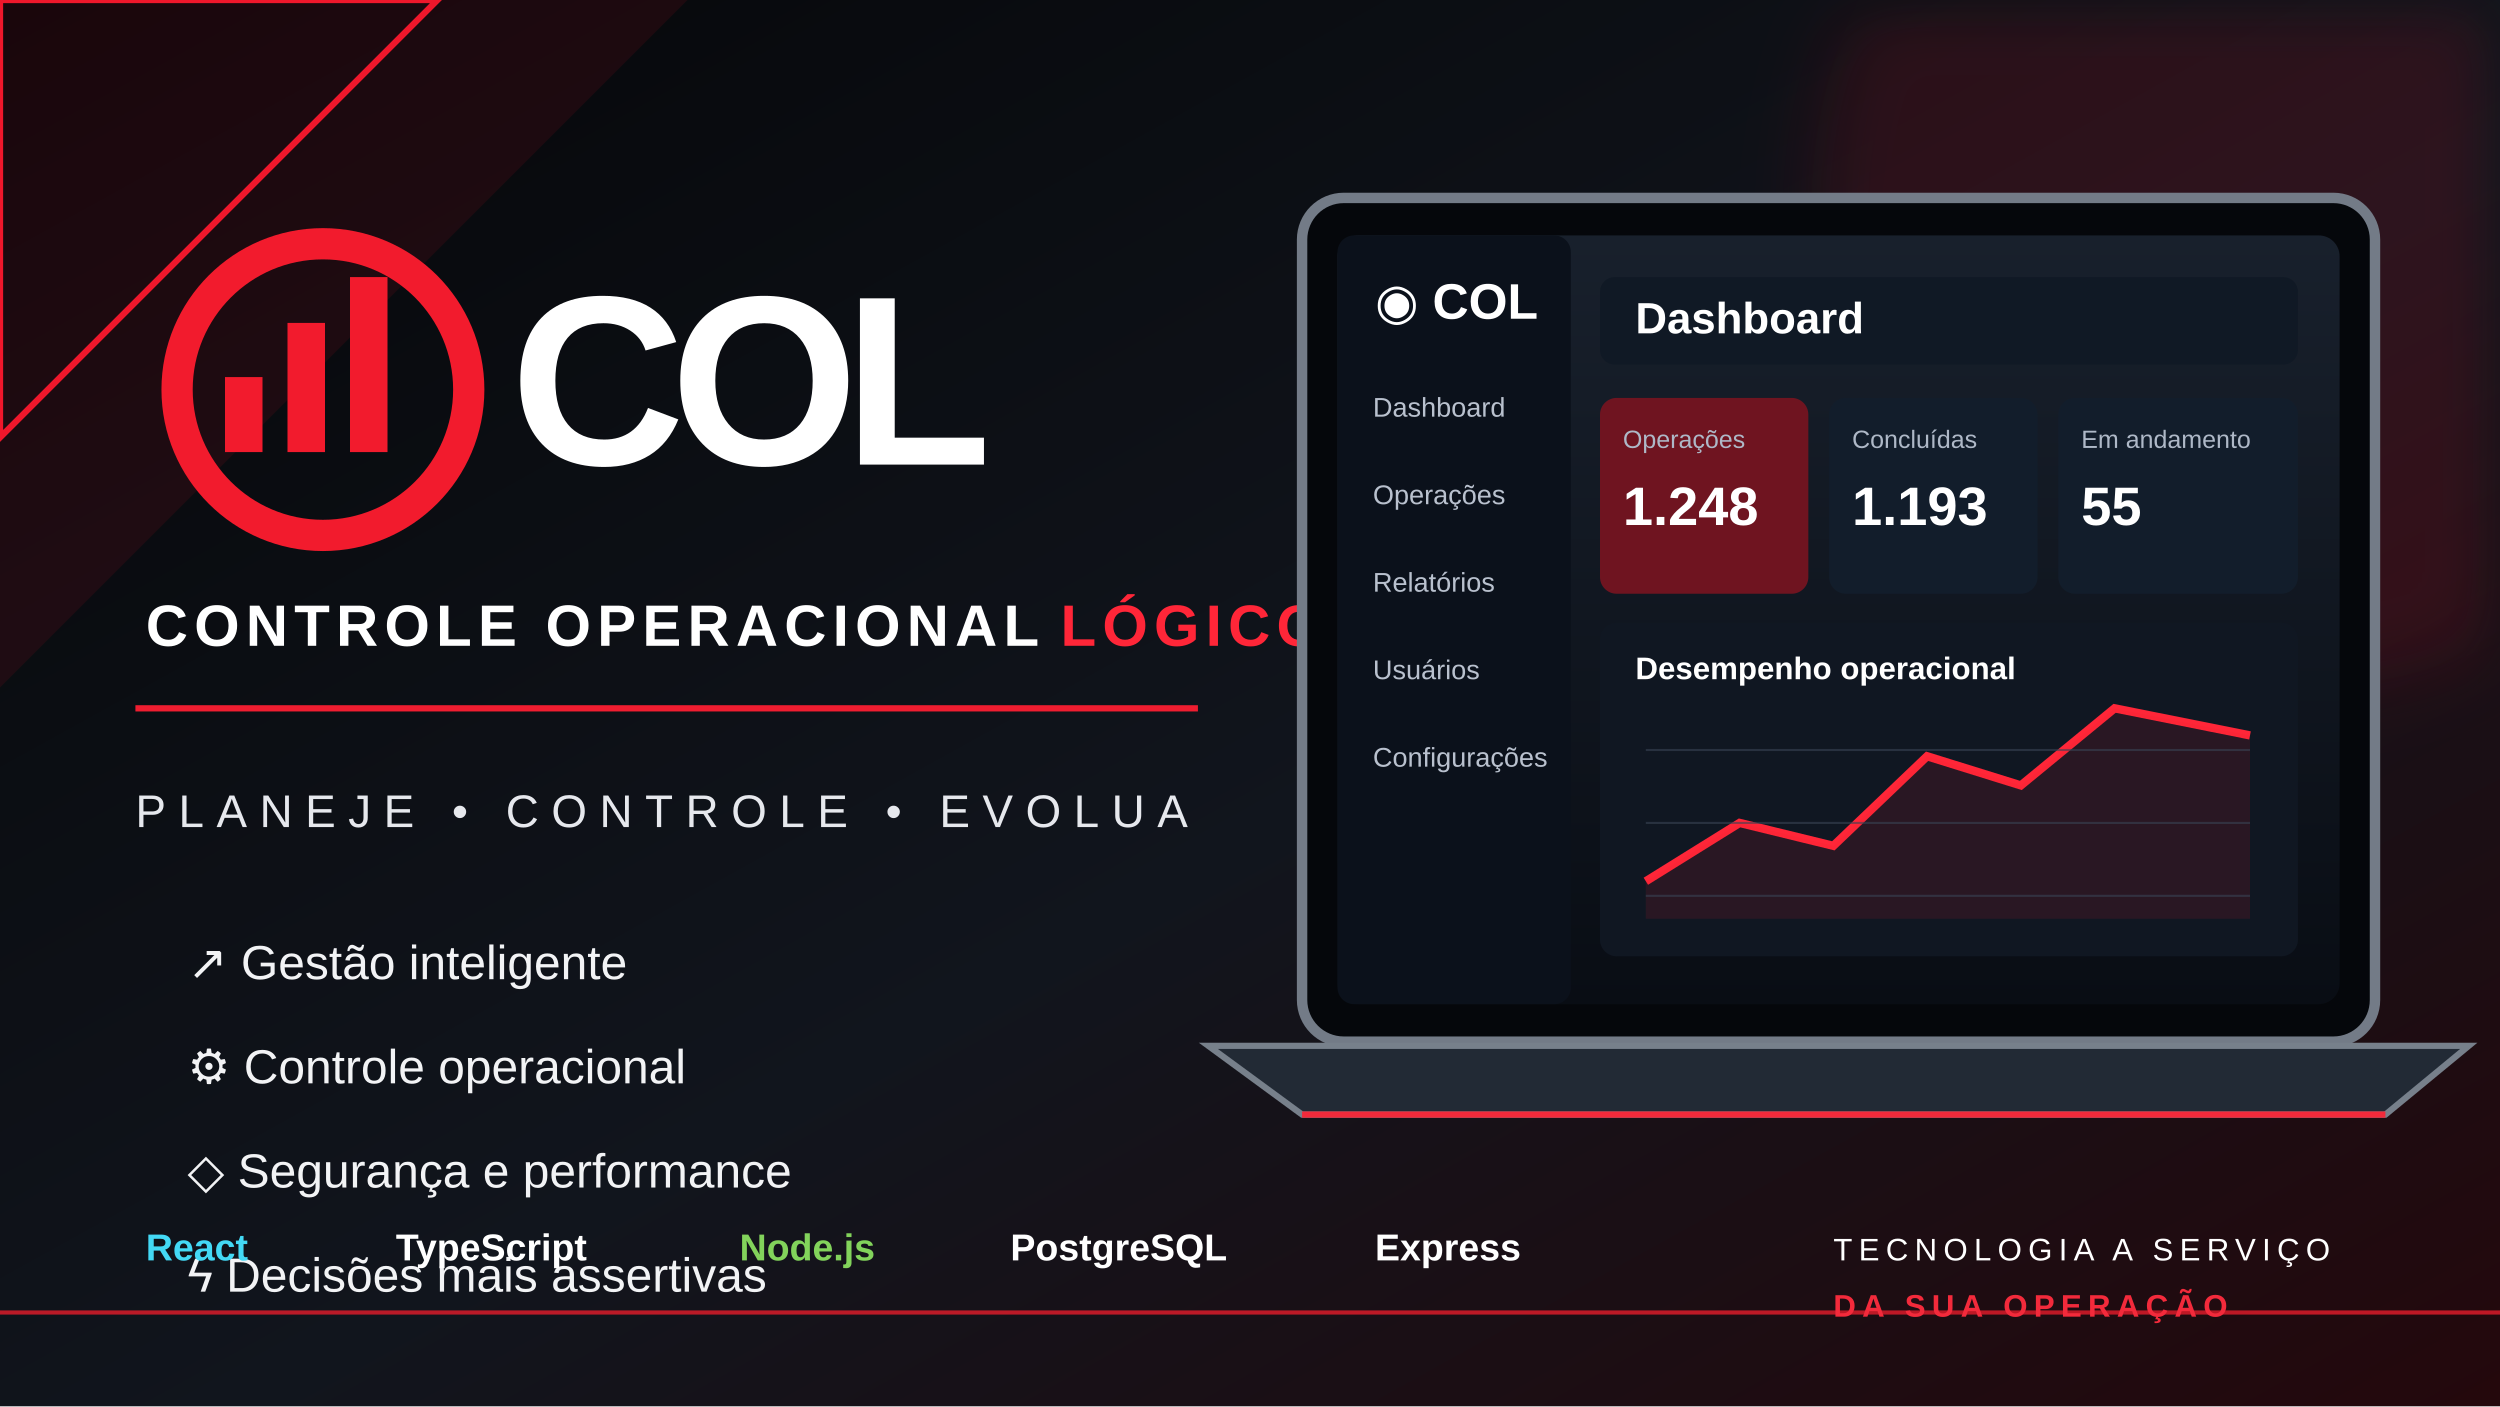
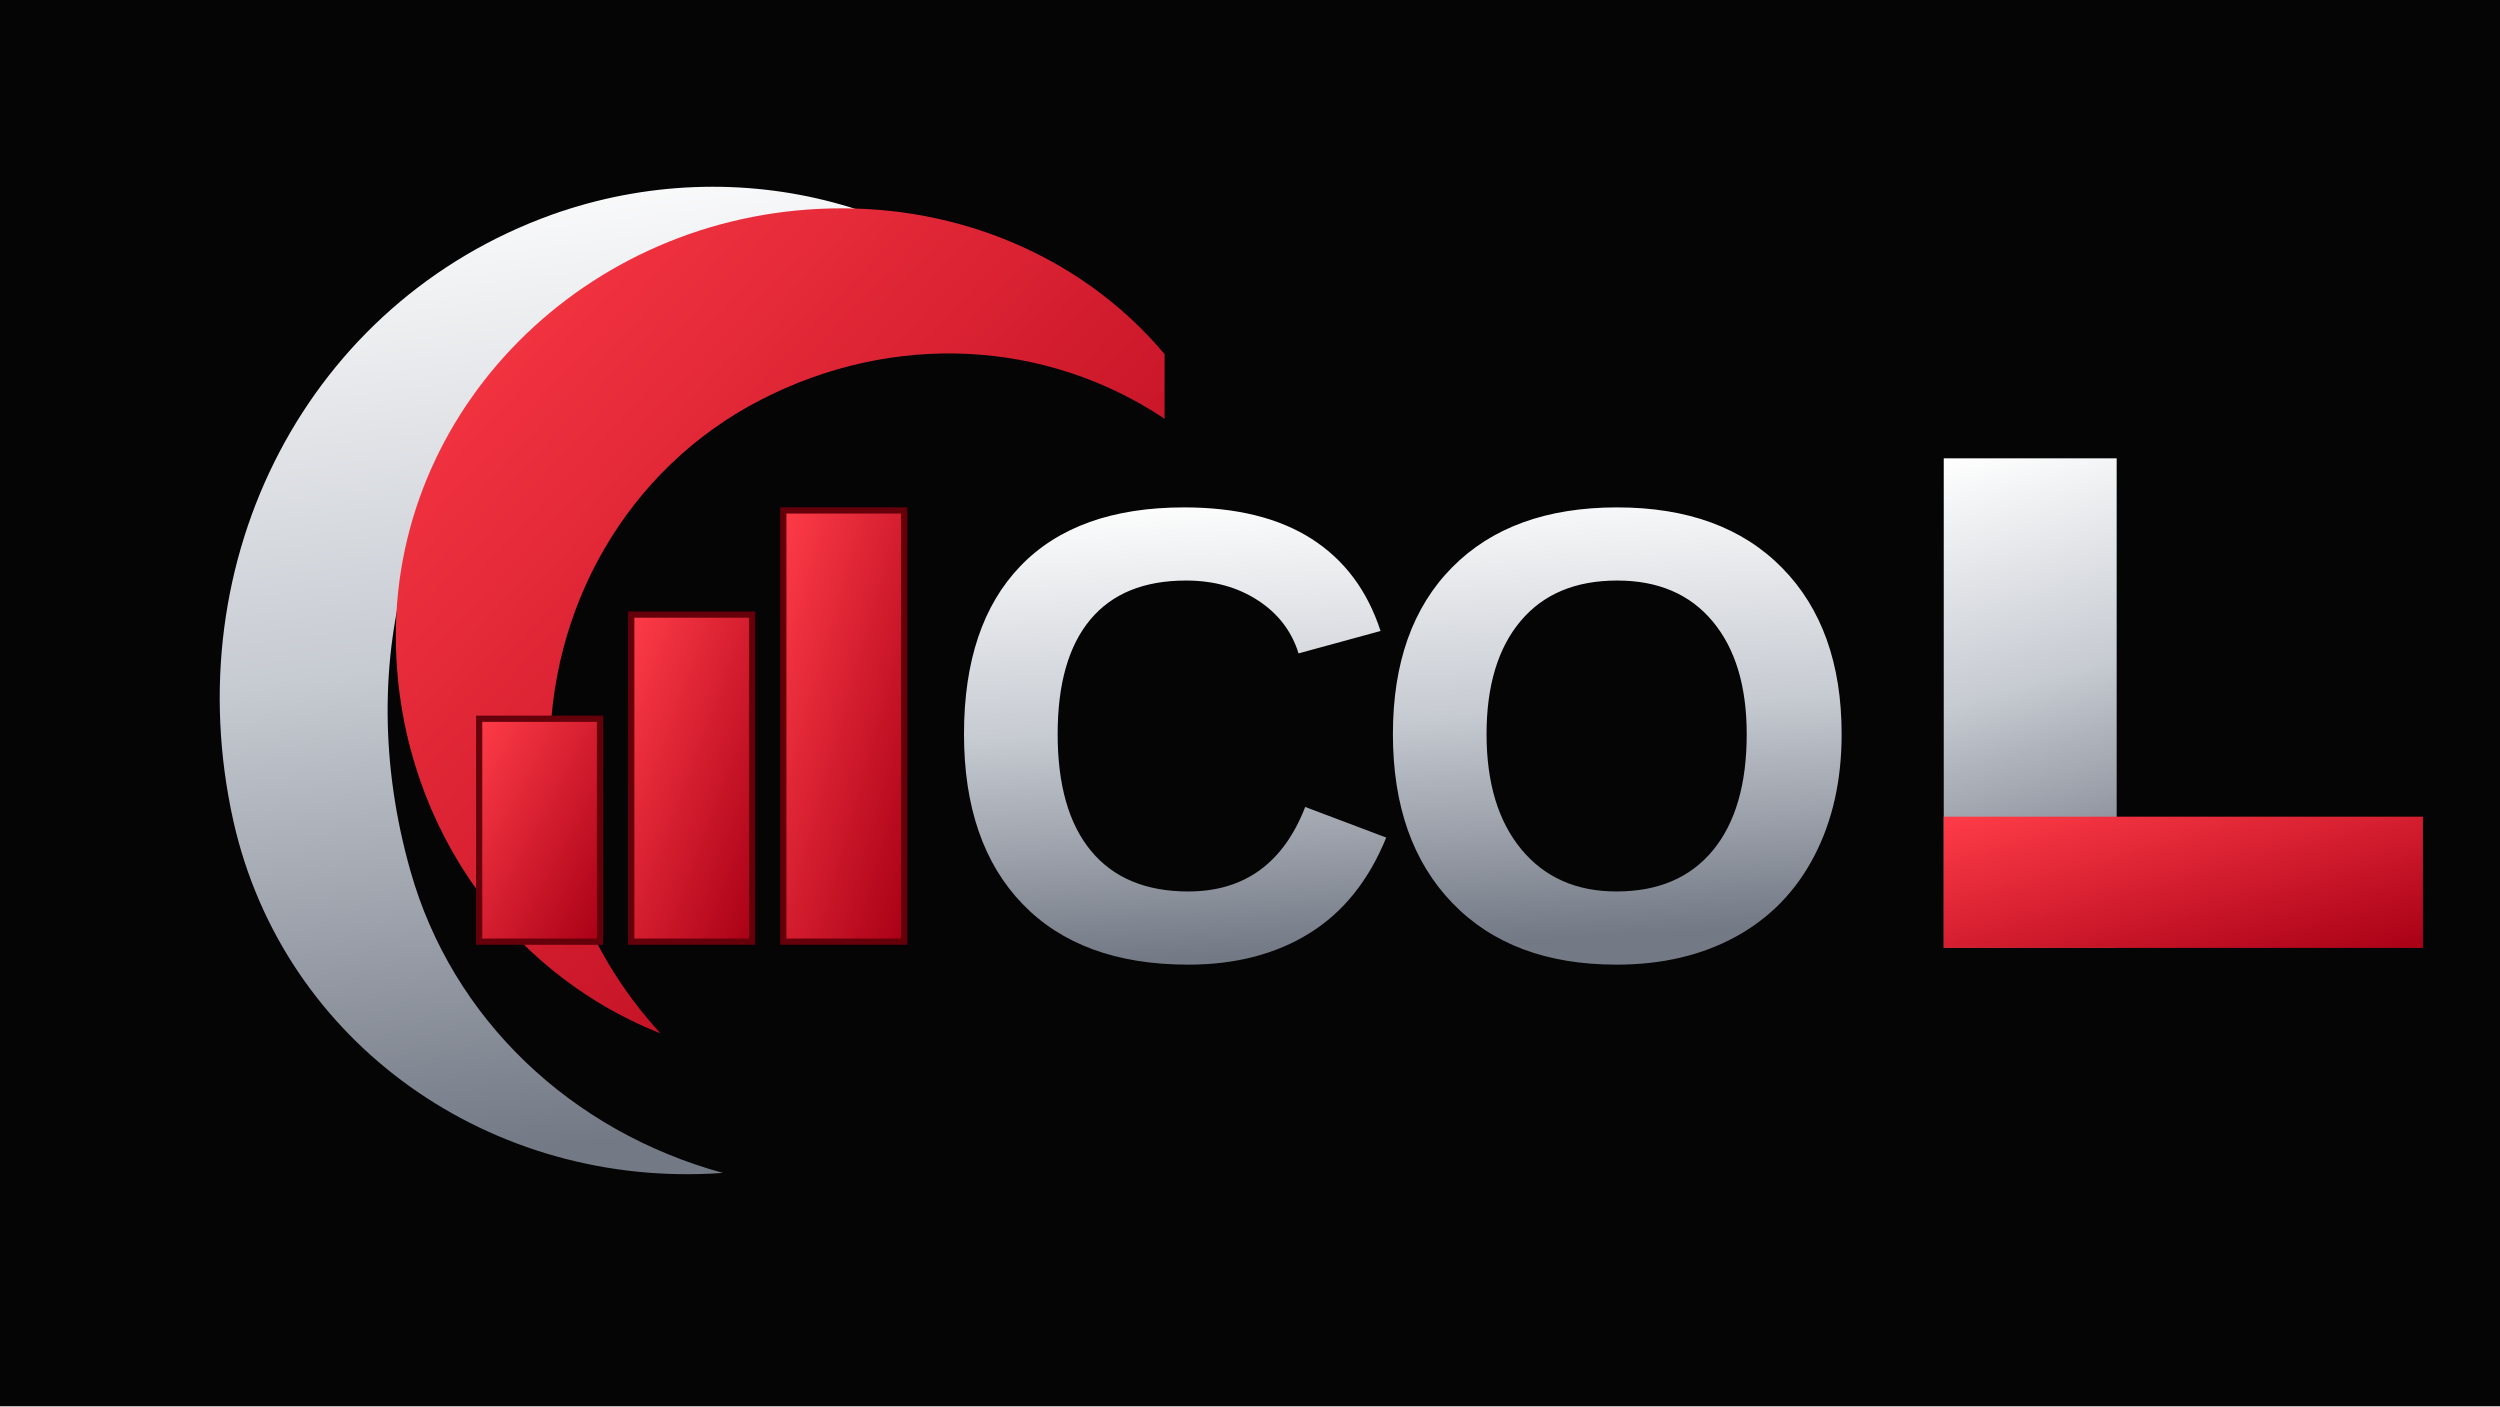
<svg xmlns="http://www.w3.org/2000/svg" width="1200" height="675" viewBox="0 0 1200 675">
  <defs>
-     <linearGradient id="bg" x2="1" y2="1">
-       <stop stop-color="#050608" />
-       <stop offset=".55" stop-color="#11151d" />
-       <stop offset="1" stop-color="#24080c" />
+     <linearGradient id="silver" x1="0" y1="0" x2="0.1" y2="1">
+       <stop stop-color="#fff" />
+       <stop offset=".5" stop-color="#c7cbd2" />
+       <stop offset="1" stop-color="#737985" />
    </linearGradient>
-     <linearGradient id="red" x2="1" y2="1">
-       <stop stop-color="#ff343d" />
-       <stop offset="1" stop-color="#a90012" />
+     <linearGradient id="red" x1="0" y1="0" x2="1" y2="1">
+       <stop stop-color="#ff3c48" />
+       <stop offset="1" stop-color="#a90016" />
    </linearGradient>
-     <linearGradient id="screen" x2="0" y2="1">
-       <stop stop-color="#18202c" />
-       <stop offset="1" stop-color="#090d14" />
-     </linearGradient>
-     <filter id="glow">
-       <feGaussianBlur stdDeviation="18" />
-     </filter>
  </defs>
-   <rect width="1200" height="675" fill="url(#bg)" />
-   <circle cx="1100" cy="100" r="230" fill="#d10c22" opacity=".15" filter="url(#glow)" />
-   <path d="M0 0H330L0 330Z" fill="#b80c20" opacity=".12" />
-   <path d="M0 0H210L0 210Z" fill="none" stroke="#ef172b" stroke-width="3" />
-   <path d="M0 630H1200" stroke="#e51b2b" stroke-width="2" opacity=".8" />
-   <g transform="translate(65 105)">
-     <circle cx="90" cy="82" r="70" fill="none" stroke="#f21b2d" stroke-width="15" />
-     <path d="M43 112V76h18v36M73 112V50h18v62M103 112V28h18v84" fill="#f21b2d" />
-     <text x="180" y="118" font-family="Arial,sans-serif" font-size="116" font-weight="800" fill="#fff" letter-spacing="-7">COL</text>
-     <text x="5" y="205" font-family="Arial,sans-serif" font-size="28" font-weight="700" letter-spacing="3" fill="#fff">CONTROLE OPERACIONAL <tspan fill="#ff2638">LÓGICO</tspan>
-     </text>
-     <path d="M0 235H510" stroke="#ef1d30" stroke-width="3" />
-     <text x="0" y="292" font-family="Arial,sans-serif" font-size="22" letter-spacing="6" fill="#e6e8ed">PLANEJE  •  CONTROLE  •  EVOLUA</text>
-     <g font-family="Arial,sans-serif" font-size="23" fill="#f2f3f5">
-       <text x="25" y="365">↗  Gestão inteligente</text>
-       <text x="25" y="415">⚙  Controle operacional</text>
-       <text x="25" y="465">◇  Segurança e performance</text>
-       <text x="25" y="515">ϟ  Decisões mais assertivas</text>
+   <rect width="1200" height="675" fill="#050505" />
+   <g transform="translate(120 100)">
+     <path d="M390 68C325 8 224 5 151 60 78 115 48 216 77 318c20 71 77 125 150 145-111 8-211-62-235-169C-36 168 28 45 145 3 235-29 334-2 390 68Z" fill="url(#silver)" />
+     <path d="M384 66C327 28 254 24 190 57 126 90 88 157 89 229c1 50 20 96 53 132-76-30-127-105-127-191C15 57 111-35 229-35c63 0 119 27 155 70Z" fill="url(#red)" transform="translate(55 35)" />
+     <g fill="url(#red)" stroke="#65000b" stroke-width="3">
+       <path d="M110 352V245h58v107Z" />
+       <path d="M183 352V195h58v157Z" />
+       <path d="M256 352V145h58v207Z" />
    </g>
-   </g>
-   <g transform="translate(625 95)">
-     <rect x="0" y="0" width="515" height="405" rx="20" fill="#05070b" stroke="#737b87" stroke-width="5" />
-     <rect x="17" y="18" width="481" height="369" rx="10" fill="url(#screen)" />
-     <rect x="17" y="18" width="112" height="369" rx="8" fill="#0b111b" />
-     <text x="35" y="58" font-family="Arial" font-size="24" font-weight="bold" fill="#fff">◉ COL</text>
-     <g font-family="Arial" font-size="13" fill="#b9c1ce">
-       <text x="34" y="105">Dashboard</text>
-       <text x="34" y="147">Operações</text>
-       <text x="34" y="189">Relatórios</text>
-       <text x="34" y="231">Usuários</text>
-       <text x="34" y="273">Configurações</text>
-     </g>
-     <rect x="143" y="38" width="335" height="42" rx="7" fill="#101925" />
-     <text x="160" y="65" font-family="Arial" font-size="21" font-weight="bold" fill="#fff">Dashboard</text>
-     <g>
-       <rect x="143" y="96" width="100" height="94" rx="8" fill="#6f1420" />
-       <rect x="253" y="96" width="100" height="94" rx="8" fill="#121d2b" />
-       <rect x="363" y="96" width="115" height="94" rx="8" fill="#121d2b" />
-       <g font-family="Arial" fill="#aeb8c7" font-size="12">
-         <text x="154" y="120">Operações</text>
-         <text x="264" y="120">Concluídas</text>
-         <text x="374" y="120">Em andamento</text>
-       </g>
-       <g font-family="Arial" fill="#fff" font-size="26" font-weight="bold">
-         <text x="154" y="157">1.248</text>
-         <text x="264" y="157">1.193</text>
-         <text x="374" y="157">55</text>
-       </g>
-       <rect x="143" y="204" width="335" height="160" rx="8" fill="#101722" />
-       <text x="160" y="231" font-family="Arial" font-size="15" font-weight="bold" fill="#fff">Desempenho operacional</text>
-       <path d="M165 328L210 300L255 311L300 268L345 282L390 245L455 258" fill="none" stroke="#ff2638" stroke-width="4" />
-       <path d="M165 328L210 300L255 311L300 268L345 282L390 245L455 258V346H165Z" fill="#e51b2b" opacity=".12" />
-       <g stroke="#394353" opacity=".6">
-         <path d="M165 265H455M165 300H455M165 335H455" />
-       </g>
-     </g>
-     <path d="M-45 407H560L520 440H0Z" fill="#222a35" stroke="#77808b" stroke-width="3" />
-     <path d="M0 440H520" stroke="#f12a3b" stroke-width="3" />
-   </g>
-   <g transform="translate(70 605)" font-family="Arial,sans-serif" font-size="18" fill="#cbd2dc">
-     <text x="0" y="0" fill="#43d9f5" font-weight="bold">React</text>
-     <text x="120" y="0" fill="#fff" font-weight="bold">TypeScript</text>
-     <text x="285" y="0" fill="#82d35b" font-weight="bold">Node.js</text>
-     <text x="415" y="0" fill="#fff" font-weight="bold">PostgreSQL</text>
-     <text x="590" y="0" fill="#fff" font-weight="bold">Express</text>
-     <text x="810" y="0" fill="#fff" font-size="15" letter-spacing="3">TECNOLOGIA A SERVIÇO</text>
-     <text x="810" y="27" fill="#f32a3b" font-size="15" font-weight="bold" letter-spacing="3">DA SUA OPERAÇÃO</text>
+     <text x="330" y="360" font-family="Arial,Helvetica,sans-serif" font-size="310" font-weight="900" letter-spacing="-18" fill="url(#silver)">CO</text>
+     <path d="M813 120h83v235h-83z" fill="url(#silver)" />
+     <path d="M813 292h230v63H813z" fill="url(#red)" />
  </g>
</svg>
